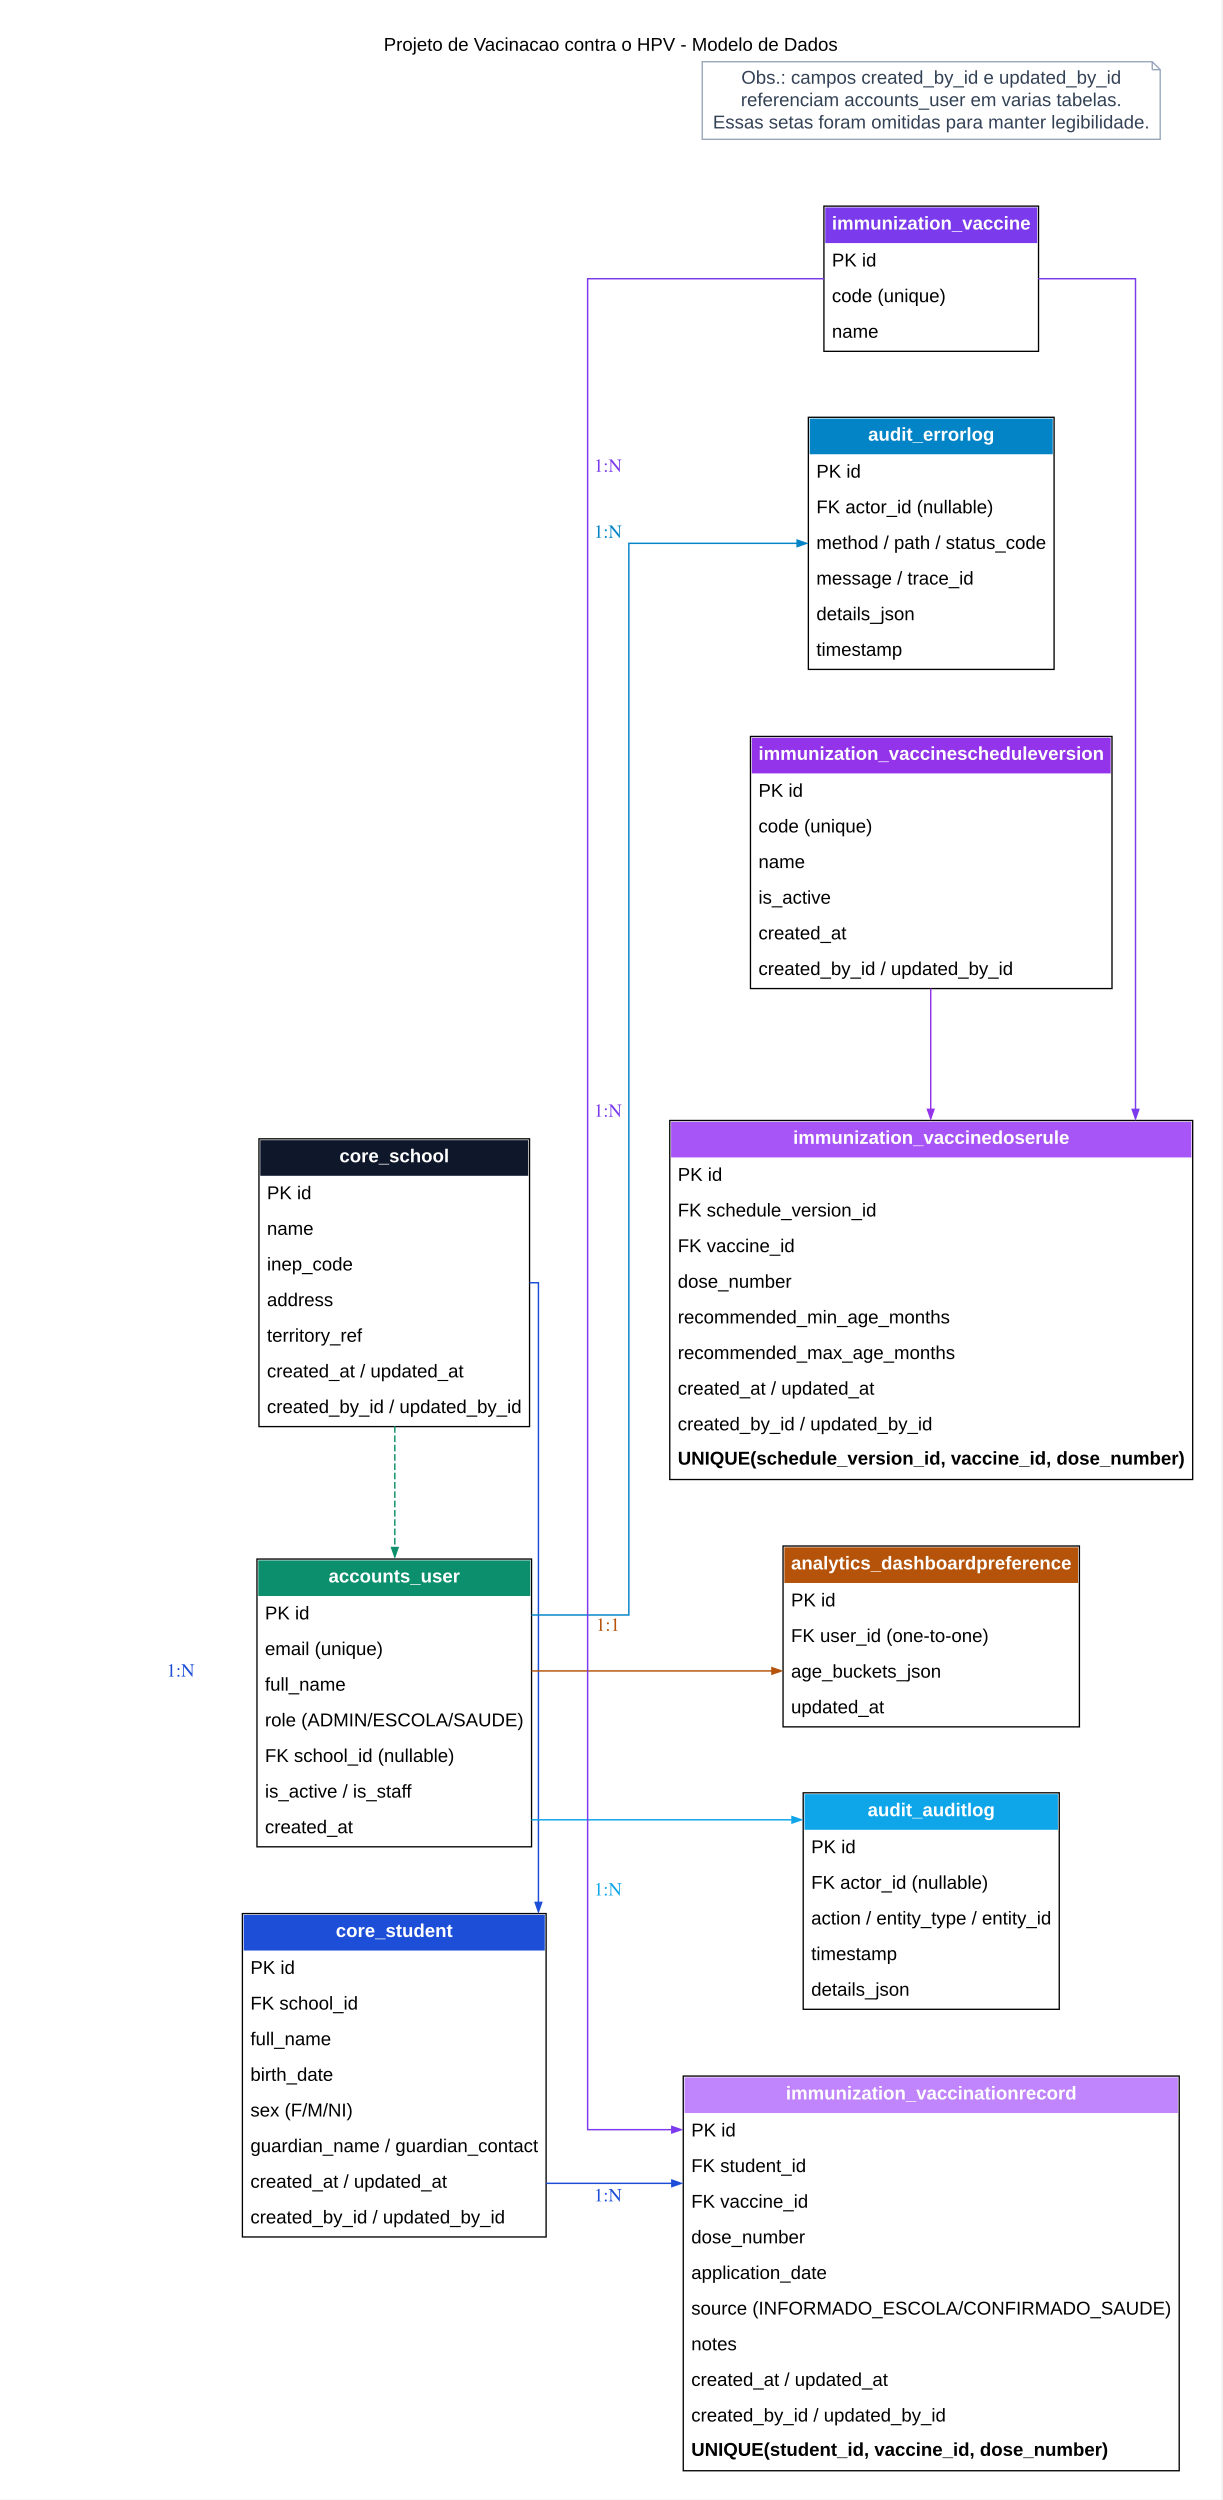
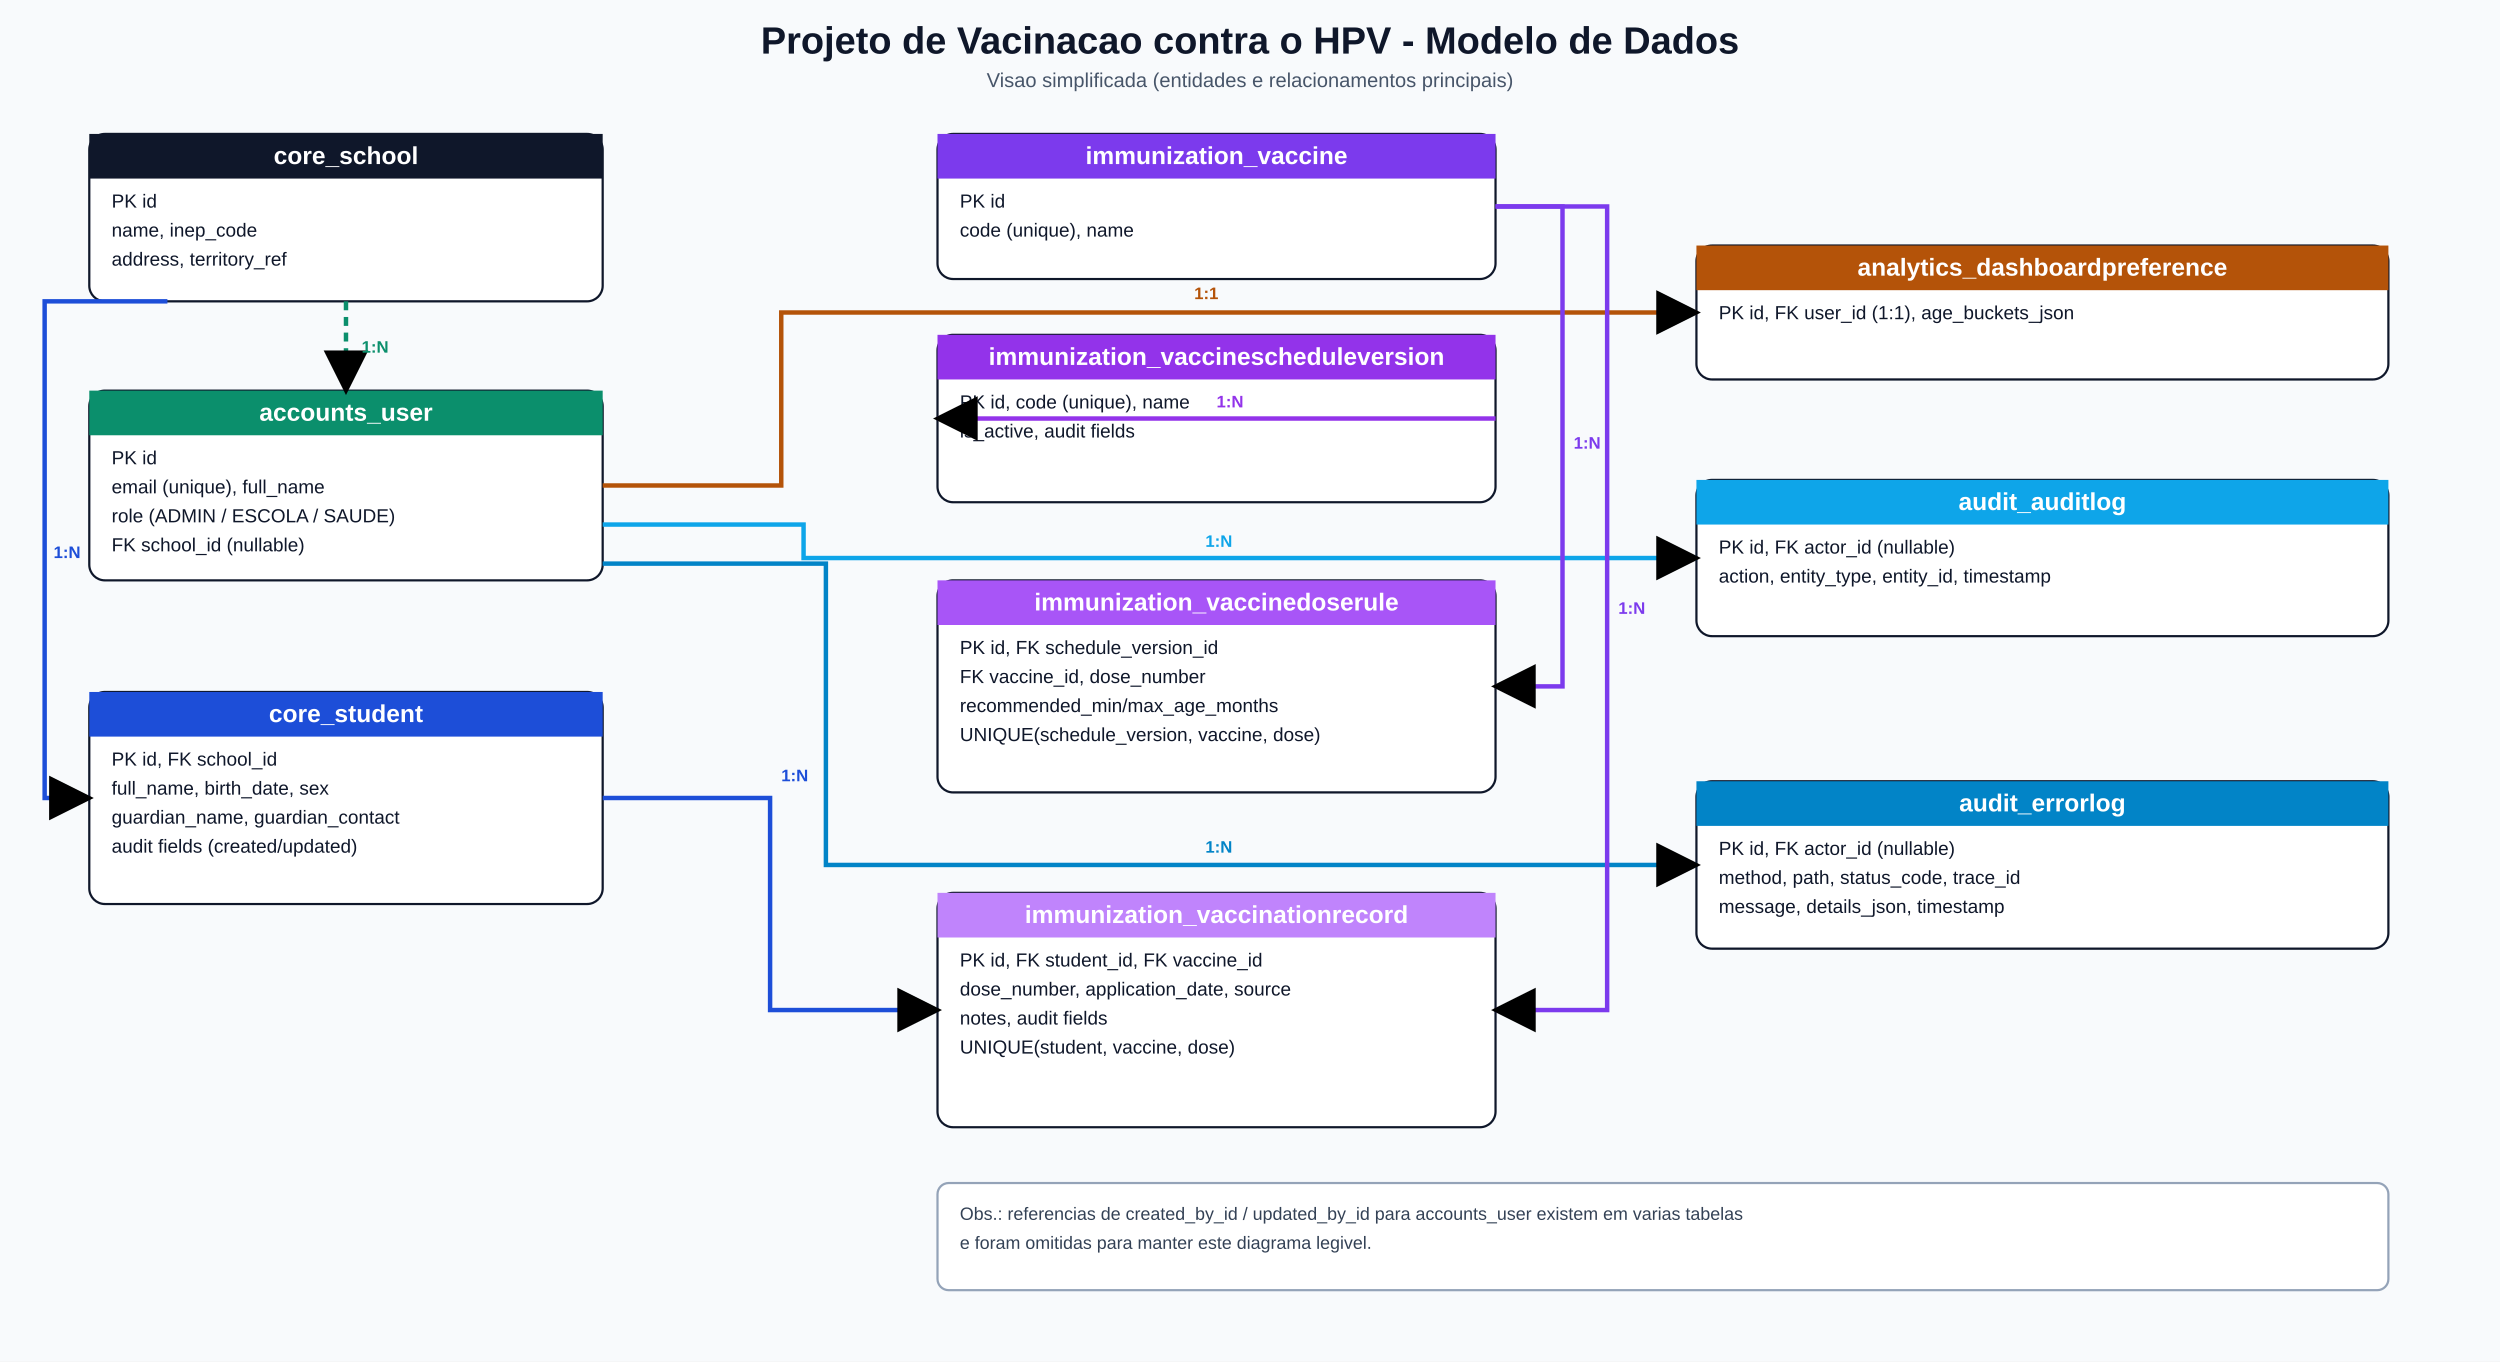
- <svg xmlns="http://www.w3.org/2000/svg" width="919pt" height="1880pt" viewBox="0.00 0.00 919.00 1880.00">
-   <g id="graph0" class="graph" transform="scale(1 1) rotate(0) translate(21.6 1858)">
-     <polygon fill="white" stroke="none" points="-21.6,21.6 -21.6,-1858 896.9,-1858 896.9,21.6 -21.6,21.6" />
-     <text xml:space="preserve" text-anchor="middle" x="437.65" y="-1819.8" font-family="Arial" font-size="14.00">Projeto de Vacinacao contra o HPV - Modelo de Dados</text>
-     <g id="node1" class="node">
-       <polygon fill="#0f172a" stroke="none" points="174.14,-973.8 174.14,-1000.6 375.62,-1000.6 375.62,-973.8 174.14,-973.8" />
-       <text xml:space="preserve" text-anchor="start" x="233.64" y="-984" font-family="Arial" font-weight="bold" font-size="14.00" fill="white">core_school</text>
-       <text xml:space="preserve" text-anchor="start" x="179.14" y="-956.2" font-family="Arial" font-size="14.00">PK id</text>
-       <text xml:space="preserve" text-anchor="start" x="179.14" y="-929.4" font-family="Arial" font-size="14.00">name</text>
-       <text xml:space="preserve" text-anchor="start" x="179.14" y="-902.6" font-family="Arial" font-size="14.00">inep_code</text>
-       <text xml:space="preserve" text-anchor="start" x="179.14" y="-875.8" font-family="Arial" font-size="14.00">address</text>
-       <text xml:space="preserve" text-anchor="start" x="179.14" y="-849" font-family="Arial" font-size="14.00">territory_ref</text>
-       <text xml:space="preserve" text-anchor="start" x="179.14" y="-822.2" font-family="Arial" font-size="14.00">created_at / updated_at</text>
-       <text xml:space="preserve" text-anchor="start" x="179.14" y="-795.4" font-family="Arial" font-size="14.00">created_by_id / updated_by_id</text>
-       <polygon fill="none" stroke="black" points="173.14,-785.2 173.14,-1001.6 376.62,-1001.6 376.62,-785.2 173.14,-785.2" />
-     </g>
-     <g id="node2" class="node">
-       <polygon fill="#1d4ed8" stroke="none" points="161.69,-391.2 161.69,-418 388.07,-418 388.07,-391.2 161.69,-391.2" />
-       <text xml:space="preserve" text-anchor="start" x="230.92" y="-401.4" font-family="Arial" font-weight="bold" font-size="14.00" fill="white">core_student</text>
-       <text xml:space="preserve" text-anchor="start" x="166.69" y="-373.6" font-family="Arial" font-size="14.00">PK id</text>
-       <text xml:space="preserve" text-anchor="start" x="166.69" y="-346.8" font-family="Arial" font-size="14.00">FK school_id</text>
-       <text xml:space="preserve" text-anchor="start" x="166.69" y="-320" font-family="Arial" font-size="14.00">full_name</text>
-       <text xml:space="preserve" text-anchor="start" x="166.69" y="-293.2" font-family="Arial" font-size="14.00">birth_date</text>
-       <text xml:space="preserve" text-anchor="start" x="166.69" y="-266.4" font-family="Arial" font-size="14.00">sex (F/M/NI)</text>
-       <text xml:space="preserve" text-anchor="start" x="166.69" y="-239.6" font-family="Arial" font-size="14.00">guardian_name / guardian_contact</text>
-       <text xml:space="preserve" text-anchor="start" x="166.69" y="-212.8" font-family="Arial" font-size="14.00">created_at / updated_at</text>
-       <text xml:space="preserve" text-anchor="start" x="166.69" y="-186" font-family="Arial" font-size="14.00">created_by_id / updated_by_id</text>
-       <polygon fill="none" stroke="black" points="160.69,-175.8 160.69,-419 389.07,-419 389.07,-175.8 160.69,-175.8" />
-     </g>
-     <g id="edge1" class="edge">
-       <path fill="none" stroke="#1d4ed8" stroke-width="1.1" d="M376.52,-893.4C380.78,-893.4 383.3,-893.4 383.3,-893.4 383.3,-893.4 383.3,-427.39 383.3,-427.39" />
-       <polygon fill="#1d4ed8" stroke="#1d4ed8" stroke-width="1.1" points="385.75,-427.39 383.3,-420.39 380.85,-427.39 385.75,-427.39" />
-       <text xml:space="preserve" text-anchor="middle" x="114.19" y="-597.2" font-family="Times,serif" font-size="14.00" fill="#1d4ed8">1:N</text>
-     </g>
-     <g id="node3" class="node">
-       <polygon fill="#0b8f6c" stroke="none" points="172.64,-657.8 172.64,-684.6 377.12,-684.6 377.12,-657.8 172.64,-657.8" />
-       <text xml:space="preserve" text-anchor="start" x="225.47" y="-668" font-family="Arial" font-weight="bold" font-size="14.00" fill="white">accounts_user</text>
-       <text xml:space="preserve" text-anchor="start" x="177.64" y="-640.2" font-family="Arial" font-size="14.00">PK id</text>
-       <text xml:space="preserve" text-anchor="start" x="177.64" y="-613.4" font-family="Arial" font-size="14.00">email (unique)</text>
-       <text xml:space="preserve" text-anchor="start" x="177.64" y="-586.6" font-family="Arial" font-size="14.00">full_name</text>
-       <text xml:space="preserve" text-anchor="start" x="177.64" y="-559.8" font-family="Arial" font-size="14.00">role (ADMIN/ESCOLA/SAUDE)</text>
-       <text xml:space="preserve" text-anchor="start" x="177.64" y="-533" font-family="Arial" font-size="14.00">FK school_id (nullable)</text>
-       <text xml:space="preserve" text-anchor="start" x="177.64" y="-506.2" font-family="Arial" font-size="14.00">is_active / is_staff</text>
-       <text xml:space="preserve" text-anchor="start" x="177.64" y="-479.4" font-family="Arial" font-size="14.00">created_at</text>
-       <polygon fill="none" stroke="black" points="171.64,-469.2 171.64,-685.6 378.12,-685.6 378.12,-469.2 171.64,-469.2" />
-     </g>
-     <g id="edge2" class="edge">
-       <path fill="none" stroke="#0b8f6c" stroke-width="1.1" stroke-dasharray="5,2" d="M275.3,-785.53C275.3,-785.53 275.3,-694.25 275.3,-694.25" />
-       <polygon fill="#0b8f6c" stroke="#0b8f6c" stroke-width="1.1" points="277.75,-694.25 275.3,-687.25 272.85,-694.25 277.75,-694.25" />
-     </g>
-     <g id="node7" class="node">
-       <polygon fill="#c084fc" stroke="none" points="493.21,-269 493.21,-295.8 864.16,-295.8 864.16,-269 493.21,-269" />
-       <text xml:space="preserve" text-anchor="start" x="569.38" y="-279.2" font-family="Arial" font-weight="bold" font-size="14.00" fill="white">immunization_vaccinationrecord</text>
-       <text xml:space="preserve" text-anchor="start" x="498.21" y="-251.4" font-family="Arial" font-size="14.00">PK id</text>
-       <text xml:space="preserve" text-anchor="start" x="498.21" y="-224.6" font-family="Arial" font-size="14.00">FK student_id</text>
-       <text xml:space="preserve" text-anchor="start" x="498.21" y="-197.8" font-family="Arial" font-size="14.00">FK vaccine_id</text>
-       <text xml:space="preserve" text-anchor="start" x="498.21" y="-171" font-family="Arial" font-size="14.00">dose_number</text>
-       <text xml:space="preserve" text-anchor="start" x="498.21" y="-144.2" font-family="Arial" font-size="14.00">application_date</text>
-       <text xml:space="preserve" text-anchor="start" x="498.21" y="-117.4" font-family="Arial" font-size="14.00">source (INFORMADO_ESCOLA/CONFIRMADO_SAUDE)</text>
-       <text xml:space="preserve" text-anchor="start" x="498.21" y="-90.6" font-family="Arial" font-size="14.00">notes</text>
-       <text xml:space="preserve" text-anchor="start" x="498.21" y="-63.8" font-family="Arial" font-size="14.00">created_at / updated_at</text>
-       <text xml:space="preserve" text-anchor="start" x="498.21" y="-37" font-family="Arial" font-size="14.00">created_by_id / updated_by_id</text>
-       <text xml:space="preserve" text-anchor="start" x="498.21" y="-11.2" font-family="Arial" font-weight="bold" font-size="14.00">UNIQUE(student_id, vaccine_id, dose_number)</text>
-       <polygon fill="none" stroke="black" points="492.21,0 492.21,-296.8 865.16,-296.8 865.16,0 492.21,0" />
-     </g>
-     <g id="edge5" class="edge">
-       <path fill="none" stroke="#1d4ed8" stroke-width="1.1" d="M388.97,-216.13C388.97,-216.13 483.62,-216.13 483.62,-216.13" />
-       <polygon fill="#1d4ed8" stroke="#1d4ed8" stroke-width="1.1" points="483.62,-218.58 490.62,-216.13 483.62,-213.68 483.62,-218.58" />
-       <text xml:space="preserve" text-anchor="middle" x="435.57" y="-202.6" font-family="Times,serif" font-size="14.00" fill="#1d4ed8">1:N</text>
-     </g>
-     <g id="node8" class="node">
-       <polygon fill="#b45309" stroke="none" points="568.25,-667.6 568.25,-694.4 789.12,-694.4 789.12,-667.6 568.25,-667.6" />
-       <text xml:space="preserve" text-anchor="start" x="573.25" y="-677.8" font-family="Arial" font-weight="bold" font-size="14.00" fill="white">analytics_dashboardpreference</text>
-       <text xml:space="preserve" text-anchor="start" x="573.25" y="-650" font-family="Arial" font-size="14.00">PK id</text>
-       <text xml:space="preserve" text-anchor="start" x="573.25" y="-623.2" font-family="Arial" font-size="14.00">FK user_id (one-to-one)</text>
-       <text xml:space="preserve" text-anchor="start" x="573.25" y="-596.4" font-family="Arial" font-size="14.00">age_buckets_json</text>
-       <text xml:space="preserve" text-anchor="start" x="573.25" y="-569.6" font-family="Arial" font-size="14.00">updated_at</text>
-       <polygon fill="none" stroke="black" points="567.25,-559.4 567.25,-695.4 790.12,-695.4 790.12,-559.4 567.25,-559.4" />
-     </g>
-     <g id="edge7" class="edge">
-       <path fill="none" stroke="#b45309" stroke-width="1.1" d="M378.08,-601.47C378.08,-601.47 558.9,-601.47 558.9,-601.47" />
-       <polygon fill="#b45309" stroke="#b45309" stroke-width="1.1" points="558.9,-603.92 565.9,-601.47 558.9,-599.02 558.9,-603.92" />
-       <text xml:space="preserve" text-anchor="middle" x="435.57" y="-631.6" font-family="Times,serif" font-size="14.00" fill="#b45309">1:1</text>
-     </g>
-     <g id="node9" class="node">
-       <polygon fill="#0ea5e9" stroke="none" points="583.41,-482 583.41,-508.8 773.96,-508.8 773.96,-482 583.41,-482" />
-       <text xml:space="preserve" text-anchor="start" x="630.85" y="-492.2" font-family="Arial" font-weight="bold" font-size="14.00" fill="white">audit_auditlog</text>
-       <text xml:space="preserve" text-anchor="start" x="588.41" y="-464.4" font-family="Arial" font-size="14.00">PK id</text>
-       <text xml:space="preserve" text-anchor="start" x="588.41" y="-437.6" font-family="Arial" font-size="14.00">FK actor_id (nullable)</text>
-       <text xml:space="preserve" text-anchor="start" x="588.41" y="-410.8" font-family="Arial" font-size="14.00">action / entity_type / entity_id</text>
-       <text xml:space="preserve" text-anchor="start" x="588.41" y="-384" font-family="Arial" font-size="14.00">timestamp</text>
-       <text xml:space="preserve" text-anchor="start" x="588.41" y="-357.2" font-family="Arial" font-size="14.00">details_json</text>
-       <polygon fill="none" stroke="black" points="582.41,-347 582.41,-509.8 774.96,-509.8 774.96,-347 582.41,-347" />
-     </g>
-     <g id="edge8" class="edge">
-       <path fill="none" stroke="#0ea5e9" stroke-width="1.1" d="M378.08,-489.5C378.08,-489.5 573.98,-489.5 573.98,-489.5" />
-       <polygon fill="#0ea5e9" stroke="#0ea5e9" stroke-width="1.1" points="573.98,-491.95 580.98,-489.5 573.98,-487.05 573.98,-491.95" />
-       <text xml:space="preserve" text-anchor="middle" x="435.57" y="-432.6" font-family="Times,serif" font-size="14.00" fill="#0ea5e9">1:N</text>
-     </g>
-     <g id="node10" class="node">
-       <polygon fill="#0284c7" stroke="none" points="587.29,-1516.4 587.29,-1543.2 770.07,-1543.2 770.07,-1516.4 587.29,-1516.4" />
-       <text xml:space="preserve" text-anchor="start" x="631.23" y="-1526.6" font-family="Arial" font-weight="bold" font-size="14.00" fill="white">audit_errorlog</text>
-       <text xml:space="preserve" text-anchor="start" x="592.29" y="-1498.8" font-family="Arial" font-size="14.00">PK id</text>
-       <text xml:space="preserve" text-anchor="start" x="592.29" y="-1472" font-family="Arial" font-size="14.00">FK actor_id (nullable)</text>
-       <text xml:space="preserve" text-anchor="start" x="592.29" y="-1445.2" font-family="Arial" font-size="14.00">method / path / status_code</text>
-       <text xml:space="preserve" text-anchor="start" x="592.29" y="-1418.4" font-family="Arial" font-size="14.00">message / trace_id</text>
-       <text xml:space="preserve" text-anchor="start" x="592.29" y="-1391.6" font-family="Arial" font-size="14.00">details_json</text>
-       <text xml:space="preserve" text-anchor="start" x="592.29" y="-1364.8" font-family="Arial" font-size="14.00">timestamp</text>
-       <polygon fill="none" stroke="black" points="586.29,-1354.6 586.29,-1544.2 771.07,-1544.2 771.07,-1354.6 586.29,-1354.6" />
-     </g>
-     <g id="edge9" class="edge">
-       <path fill="none" stroke="#0284c7" stroke-width="1.1" d="M378.01,-643.53C416.62,-643.53 451.3,-643.53 451.3,-643.53 451.3,-643.53 451.3,-1449.4 451.3,-1449.4 451.3,-1449.4 577.86,-1449.4 577.86,-1449.4" />
-       <polygon fill="#0284c7" stroke="#0284c7" stroke-width="1.1" points="577.86,-1451.85 584.86,-1449.4 577.86,-1446.95 577.86,-1451.85" />
-       <text xml:space="preserve" text-anchor="middle" x="435.57" y="-1453.6" font-family="Times,serif" font-size="14.00" fill="#0284c7">1:N</text>
-     </g>
-     <g id="node4" class="node">
-       <polygon fill="#7c3aed" stroke="none" points="598.99,-1675.2 598.99,-1702 758.37,-1702 758.37,-1675.2 598.99,-1675.2" />
-       <text xml:space="preserve" text-anchor="start" x="603.99" y="-1685.4" font-family="Arial" font-weight="bold" font-size="14.00" fill="white">immunization_vaccine</text>
-       <text xml:space="preserve" text-anchor="start" x="603.99" y="-1657.6" font-family="Arial" font-size="14.00">PK id</text>
-       <text xml:space="preserve" text-anchor="start" x="603.99" y="-1630.8" font-family="Arial" font-size="14.00">code (unique)</text>
-       <text xml:space="preserve" text-anchor="start" x="603.99" y="-1604" font-family="Arial" font-size="14.00">name</text>
-       <polygon fill="none" stroke="black" points="597.99,-1593.8 597.99,-1703 759.37,-1703 759.37,-1593.8 597.99,-1593.8" />
-     </g>
-     <g id="node6" class="node">
-       <polygon fill="#a855f7" stroke="none" points="483.07,-987.6 483.07,-1014.4 874.3,-1014.4 874.3,-987.6 483.07,-987.6" />
-       <text xml:space="preserve" text-anchor="start" x="574.82" y="-997.8" font-family="Arial" font-weight="bold" font-size="14.00" fill="white">immunization_vaccinedoserule</text>
-       <text xml:space="preserve" text-anchor="start" x="488.07" y="-970" font-family="Arial" font-size="14.00">PK id</text>
-       <text xml:space="preserve" text-anchor="start" x="488.07" y="-943.2" font-family="Arial" font-size="14.00">FK schedule_version_id</text>
-       <text xml:space="preserve" text-anchor="start" x="488.07" y="-916.4" font-family="Arial" font-size="14.00">FK vaccine_id</text>
-       <text xml:space="preserve" text-anchor="start" x="488.07" y="-889.6" font-family="Arial" font-size="14.00">dose_number</text>
-       <text xml:space="preserve" text-anchor="start" x="488.07" y="-862.8" font-family="Arial" font-size="14.00">recommended_min_age_months</text>
-       <text xml:space="preserve" text-anchor="start" x="488.07" y="-836" font-family="Arial" font-size="14.00">recommended_max_age_months</text>
-       <text xml:space="preserve" text-anchor="start" x="488.07" y="-809.2" font-family="Arial" font-size="14.00">created_at / updated_at</text>
-       <text xml:space="preserve" text-anchor="start" x="488.07" y="-782.4" font-family="Arial" font-size="14.00">created_by_id / updated_by_id</text>
-       <text xml:space="preserve" text-anchor="start" x="488.07" y="-756.6" font-family="Arial" font-weight="bold" font-size="14.00">UNIQUE(schedule_version_id, vaccine_id, dose_number)</text>
-       <polygon fill="none" stroke="black" points="482.07,-745.4 482.07,-1015.4 875.3,-1015.4 875.3,-745.4 482.07,-745.4" />
-     </g>
-     <g id="edge4" class="edge">
-       <path fill="none" stroke="#7c3aed" stroke-width="1.1" d="M759.09,-1648.4C796.26,-1648.4 832.3,-1648.4 832.3,-1648.4 832.3,-1648.4 832.3,-1023.72 832.3,-1023.72" />
-       <polygon fill="#7c3aed" stroke="#7c3aed" stroke-width="1.1" points="834.75,-1023.72 832.3,-1016.72 829.85,-1023.72 834.75,-1023.72" />
-       <text xml:space="preserve" text-anchor="middle" x="435.57" y="-1503.2" font-family="Times,serif" font-size="14.00" fill="#7c3aed">1:N</text>
-     </g>
-     <g id="edge6" class="edge">
-       <path fill="none" stroke="#7c3aed" stroke-width="1.1" d="M598.35,-1648.4C522.5,-1648.4 420.3,-1648.4 420.3,-1648.4 420.3,-1648.4 420.3,-256.47 420.3,-256.47 420.3,-256.47 483.61,-256.47 483.61,-256.47" />
-       <polygon fill="#7c3aed" stroke="#7c3aed" stroke-width="1.1" points="483.61,-258.92 490.61,-256.47 483.61,-254.02 483.61,-258.92" />
-       <text xml:space="preserve" text-anchor="middle" x="435.57" y="-1018.2" font-family="Times,serif" font-size="14.00" fill="#7c3aed">1:N</text>
-     </g>
-     <g id="node5" class="node">
-       <polygon fill="#9333ea" stroke="none" points="543.75,-1276.4 543.75,-1303.2 813.62,-1303.2 813.62,-1276.4 543.75,-1276.4" />
-       <text xml:space="preserve" text-anchor="start" x="548.75" y="-1286.6" font-family="Arial" font-weight="bold" font-size="14.00" fill="white">immunization_vaccinescheduleversion</text>
-       <text xml:space="preserve" text-anchor="start" x="548.75" y="-1258.8" font-family="Arial" font-size="14.00">PK id</text>
-       <text xml:space="preserve" text-anchor="start" x="548.75" y="-1232" font-family="Arial" font-size="14.00">code (unique)</text>
-       <text xml:space="preserve" text-anchor="start" x="548.75" y="-1205.2" font-family="Arial" font-size="14.00">name</text>
-       <text xml:space="preserve" text-anchor="start" x="548.75" y="-1178.4" font-family="Arial" font-size="14.00">is_active</text>
-       <text xml:space="preserve" text-anchor="start" x="548.75" y="-1151.6" font-family="Arial" font-size="14.00">created_at</text>
-       <text xml:space="preserve" text-anchor="start" x="548.75" y="-1124.8" font-family="Arial" font-size="14.00">created_by_id / updated_by_id</text>
-       <polygon fill="none" stroke="black" points="542.75,-1114.6 542.75,-1304.2 814.62,-1304.2 814.62,-1114.6 542.75,-1114.6" />
-     </g>
-     <g id="edge3" class="edge">
-       <path fill="none" stroke="#9333ea" stroke-width="1.1" d="M678.3,-1114.68C678.3,-1114.68 678.3,-1023.79 678.3,-1023.79" />
-       <polygon fill="#9333ea" stroke="#9333ea" stroke-width="1.1" points="680.75,-1023.79 678.3,-1016.79 675.85,-1023.79 680.75,-1023.79" />
-     </g>
-     <g id="node11" class="node">
-       <polygon fill="none" stroke="#94a3b8" points="844.87,-1811.6 506.49,-1811.6 506.49,-1753.2 850.87,-1753.2 850.87,-1805.6 844.87,-1811.6" />
-       <polyline fill="none" stroke="#94a3b8" points="844.87,-1811.6 844.87,-1805.6" />
-       <polyline fill="none" stroke="#94a3b8" points="850.87,-1805.6 844.87,-1805.6" />
-       <text xml:space="preserve" text-anchor="middle" x="678.68" y="-1795" font-family="Arial" font-size="14.00" fill="#334155">Obs.: campos created_by_id e updated_by_id</text>
-       <text xml:space="preserve" text-anchor="middle" x="678.68" y="-1778.2" font-family="Arial" font-size="14.00" fill="#334155">referenciam accounts_user em varias tabelas.</text>
-       <text xml:space="preserve" text-anchor="middle" x="678.68" y="-1761.4" font-family="Arial" font-size="14.00" fill="#334155">Essas setas foram omitidas para manter legibilidade.</text>
-     </g>
-   </g>
+ <svg xmlns="http://www.w3.org/2000/svg" width="2240" height="1220" viewBox="0 0 2240 1220">
+   <defs>
+     <style>
+       .bg { fill: #f8fafc; }
+       .title { font: 700 34px Arial, sans-serif; fill: #0f172a; }
+       .subtitle { font: 500 18px Arial, sans-serif; fill: #475569; }
+       .box { fill: #ffffff; stroke: #0f172a; stroke-width: 2; rx: 14; }
+       .box-title { font: 700 22px Arial, sans-serif; fill: #ffffff; }
+       .line { font: 17px Arial, sans-serif; fill: #0f172a; }
+       .rel { font: 700 15px Arial, sans-serif; }
+       .note { font: 16px Arial, sans-serif; fill: #334155; }
+     </style>
+     <marker id="arrow" markerWidth="10" markerHeight="10" refX="9" refY="5" orient="auto" markerUnits="strokeWidth">
+       <path d="M0,0 L10,5 L0,10 z" fill="currentColor" />
+     </marker>
+   </defs>
+   <rect class="bg" x="0" y="0" width="2240" height="1220" />
+   <text class="title" x="1120" y="48" text-anchor="middle">Projeto de Vacinacao contra o HPV - Modelo de Dados</text>
+   <text class="subtitle" x="1120" y="78" text-anchor="middle">Visao simplificada (entidades e relacionamentos principais)</text>
+   <rect class="box" x="80" y="120" width="460" height="150" />
+   <rect x="80" y="120" width="460" height="40" fill="#0f172a" />
+   <text class="box-title" x="310" y="147" text-anchor="middle">core_school</text>
+   <text class="line" x="100" y="186">PK id</text>
+   <text class="line" x="100" y="212">name, inep_code</text>
+   <text class="line" x="100" y="238">address, territory_ref</text>
+   <rect class="box" x="80" y="350" width="460" height="170" />
+   <rect x="80" y="350" width="460" height="40" fill="#0b8f6c" />
+   <text class="box-title" x="310" y="377" text-anchor="middle">accounts_user</text>
+   <text class="line" x="100" y="416">PK id</text>
+   <text class="line" x="100" y="442">email (unique), full_name</text>
+   <text class="line" x="100" y="468">role (ADMIN / ESCOLA / SAUDE)</text>
+   <text class="line" x="100" y="494">FK school_id (nullable)</text>
+   <rect class="box" x="80" y="620" width="460" height="190" />
+   <rect x="80" y="620" width="460" height="40" fill="#1d4ed8" />
+   <text class="box-title" x="310" y="647" text-anchor="middle">core_student</text>
+   <text class="line" x="100" y="686">PK id, FK school_id</text>
+   <text class="line" x="100" y="712">full_name, birth_date, sex</text>
+   <text class="line" x="100" y="738">guardian_name, guardian_contact</text>
+   <text class="line" x="100" y="764">audit fields (created/updated)</text>
+   <rect class="box" x="840" y="120" width="500" height="130" />
+   <rect x="840" y="120" width="500" height="40" fill="#7c3aed" />
+   <text class="box-title" x="1090" y="147" text-anchor="middle">immunization_vaccine</text>
+   <text class="line" x="860" y="186">PK id</text>
+   <text class="line" x="860" y="212">code (unique), name</text>
+   <rect class="box" x="840" y="300" width="500" height="150" />
+   <rect x="840" y="300" width="500" height="40" fill="#9333ea" />
+   <text class="box-title" x="1090" y="327" text-anchor="middle">immunization_vaccinescheduleversion</text>
+   <text class="line" x="860" y="366">PK id, code (unique), name</text>
+   <text class="line" x="860" y="392">is_active, audit fields</text>
+   <rect class="box" x="840" y="520" width="500" height="190" />
+   <rect x="840" y="520" width="500" height="40" fill="#a855f7" />
+   <text class="box-title" x="1090" y="547" text-anchor="middle">immunization_vaccinedoserule</text>
+   <text class="line" x="860" y="586">PK id, FK schedule_version_id</text>
+   <text class="line" x="860" y="612">FK vaccine_id, dose_number</text>
+   <text class="line" x="860" y="638">recommended_min/max_age_months</text>
+   <text class="line" x="860" y="664">UNIQUE(schedule_version, vaccine, dose)</text>
+   <rect class="box" x="840" y="800" width="500" height="210" />
+   <rect x="840" y="800" width="500" height="40" fill="#c084fc" />
+   <text class="box-title" x="1090" y="827" text-anchor="middle">immunization_vaccinationrecord</text>
+   <text class="line" x="860" y="866">PK id, FK student_id, FK vaccine_id</text>
+   <text class="line" x="860" y="892">dose_number, application_date, source</text>
+   <text class="line" x="860" y="918">notes, audit fields</text>
+   <text class="line" x="860" y="944">UNIQUE(student, vaccine, dose)</text>
+   <rect class="box" x="1520" y="220" width="620" height="120" />
+   <rect x="1520" y="220" width="620" height="40" fill="#b45309" />
+   <text class="box-title" x="1830" y="247" text-anchor="middle">analytics_dashboardpreference</text>
+   <text class="line" x="1540" y="286">PK id, FK user_id (1:1), age_buckets_json</text>
+   <rect class="box" x="1520" y="430" width="620" height="140" />
+   <rect x="1520" y="430" width="620" height="40" fill="#0ea5e9" />
+   <text class="box-title" x="1830" y="457" text-anchor="middle">audit_auditlog</text>
+   <text class="line" x="1540" y="496">PK id, FK actor_id (nullable)</text>
+   <text class="line" x="1540" y="522">action, entity_type, entity_id, timestamp</text>
+   <rect class="box" x="1520" y="700" width="620" height="150" />
+   <rect x="1520" y="700" width="620" height="40" fill="#0284c7" />
+   <text class="box-title" x="1830" y="727" text-anchor="middle">audit_errorlog</text>
+   <text class="line" x="1540" y="766">PK id, FK actor_id (nullable)</text>
+   <text class="line" x="1540" y="792">method, path, status_code, trace_id</text>
+   <text class="line" x="1540" y="818">message, details_json, timestamp</text>
+   <polyline points="310,270 310,350" fill="none" stroke="#0b8f6c" stroke-width="4" stroke-dasharray="8 6" marker-end="url(#arrow)" color="#0b8f6c" />
+   <text class="rel" x="324" y="316" fill="#0b8f6c">1:N</text>
+   <polyline points="150,270 40,270 40,715 80,715" fill="none" stroke="#1d4ed8" stroke-width="4" marker-end="url(#arrow)" color="#1d4ed8" />
+   <text class="rel" x="48" y="500" fill="#1d4ed8">1:N</text>
+   <polyline points="540,435 700,435 700,280 1520,280" fill="none" stroke="#b45309" stroke-width="4" marker-end="url(#arrow)" color="#b45309" />
+   <text class="rel" x="1070" y="268" fill="#b45309">1:1</text>
+   <polyline points="540,470 720,470 720,500 1520,500" fill="none" stroke="#0ea5e9" stroke-width="4" marker-end="url(#arrow)" color="#0ea5e9" />
+   <text class="rel" x="1080" y="490" fill="#0ea5e9">1:N</text>
+   <polyline points="540,505 740,505 740,775 1520,775" fill="none" stroke="#0284c7" stroke-width="4" marker-end="url(#arrow)" color="#0284c7" />
+   <text class="rel" x="1080" y="764" fill="#0284c7">1:N</text>
+   <polyline points="540,715 690,715 690,905 840,905" fill="none" stroke="#1d4ed8" stroke-width="4" marker-end="url(#arrow)" color="#1d4ed8" />
+   <text class="rel" x="700" y="700" fill="#1d4ed8">1:N</text>
+   <polyline points="1340,375 840,375" fill="none" stroke="#9333ea" stroke-width="4" marker-end="url(#arrow)" color="#9333ea" />
+   <text class="rel" x="1090" y="365" fill="#9333ea">1:N</text>
+   <polyline points="1340,185 1400,185 1400,615 1340,615" fill="none" stroke="#7c3aed" stroke-width="4" marker-end="url(#arrow)" color="#7c3aed" />
+   <text class="rel" x="1410" y="402" fill="#7c3aed">1:N</text>
+   <polyline points="1340,185 1440,185 1440,905 1340,905" fill="none" stroke="#7c3aed" stroke-width="4" marker-end="url(#arrow)" color="#7c3aed" />
+   <text class="rel" x="1450" y="550" fill="#7c3aed">1:N</text>
+   <rect x="840" y="1060" width="1300" height="96" rx="10" fill="#ffffff" stroke="#94a3b8" stroke-width="2" />
+   <text class="note" x="860" y="1093">Obs.: referencias de created_by_id / updated_by_id para accounts_user existem em varias tabelas</text>
+   <text class="note" x="860" y="1119">e foram omitidas para manter este diagrama legivel.</text>
</svg>
